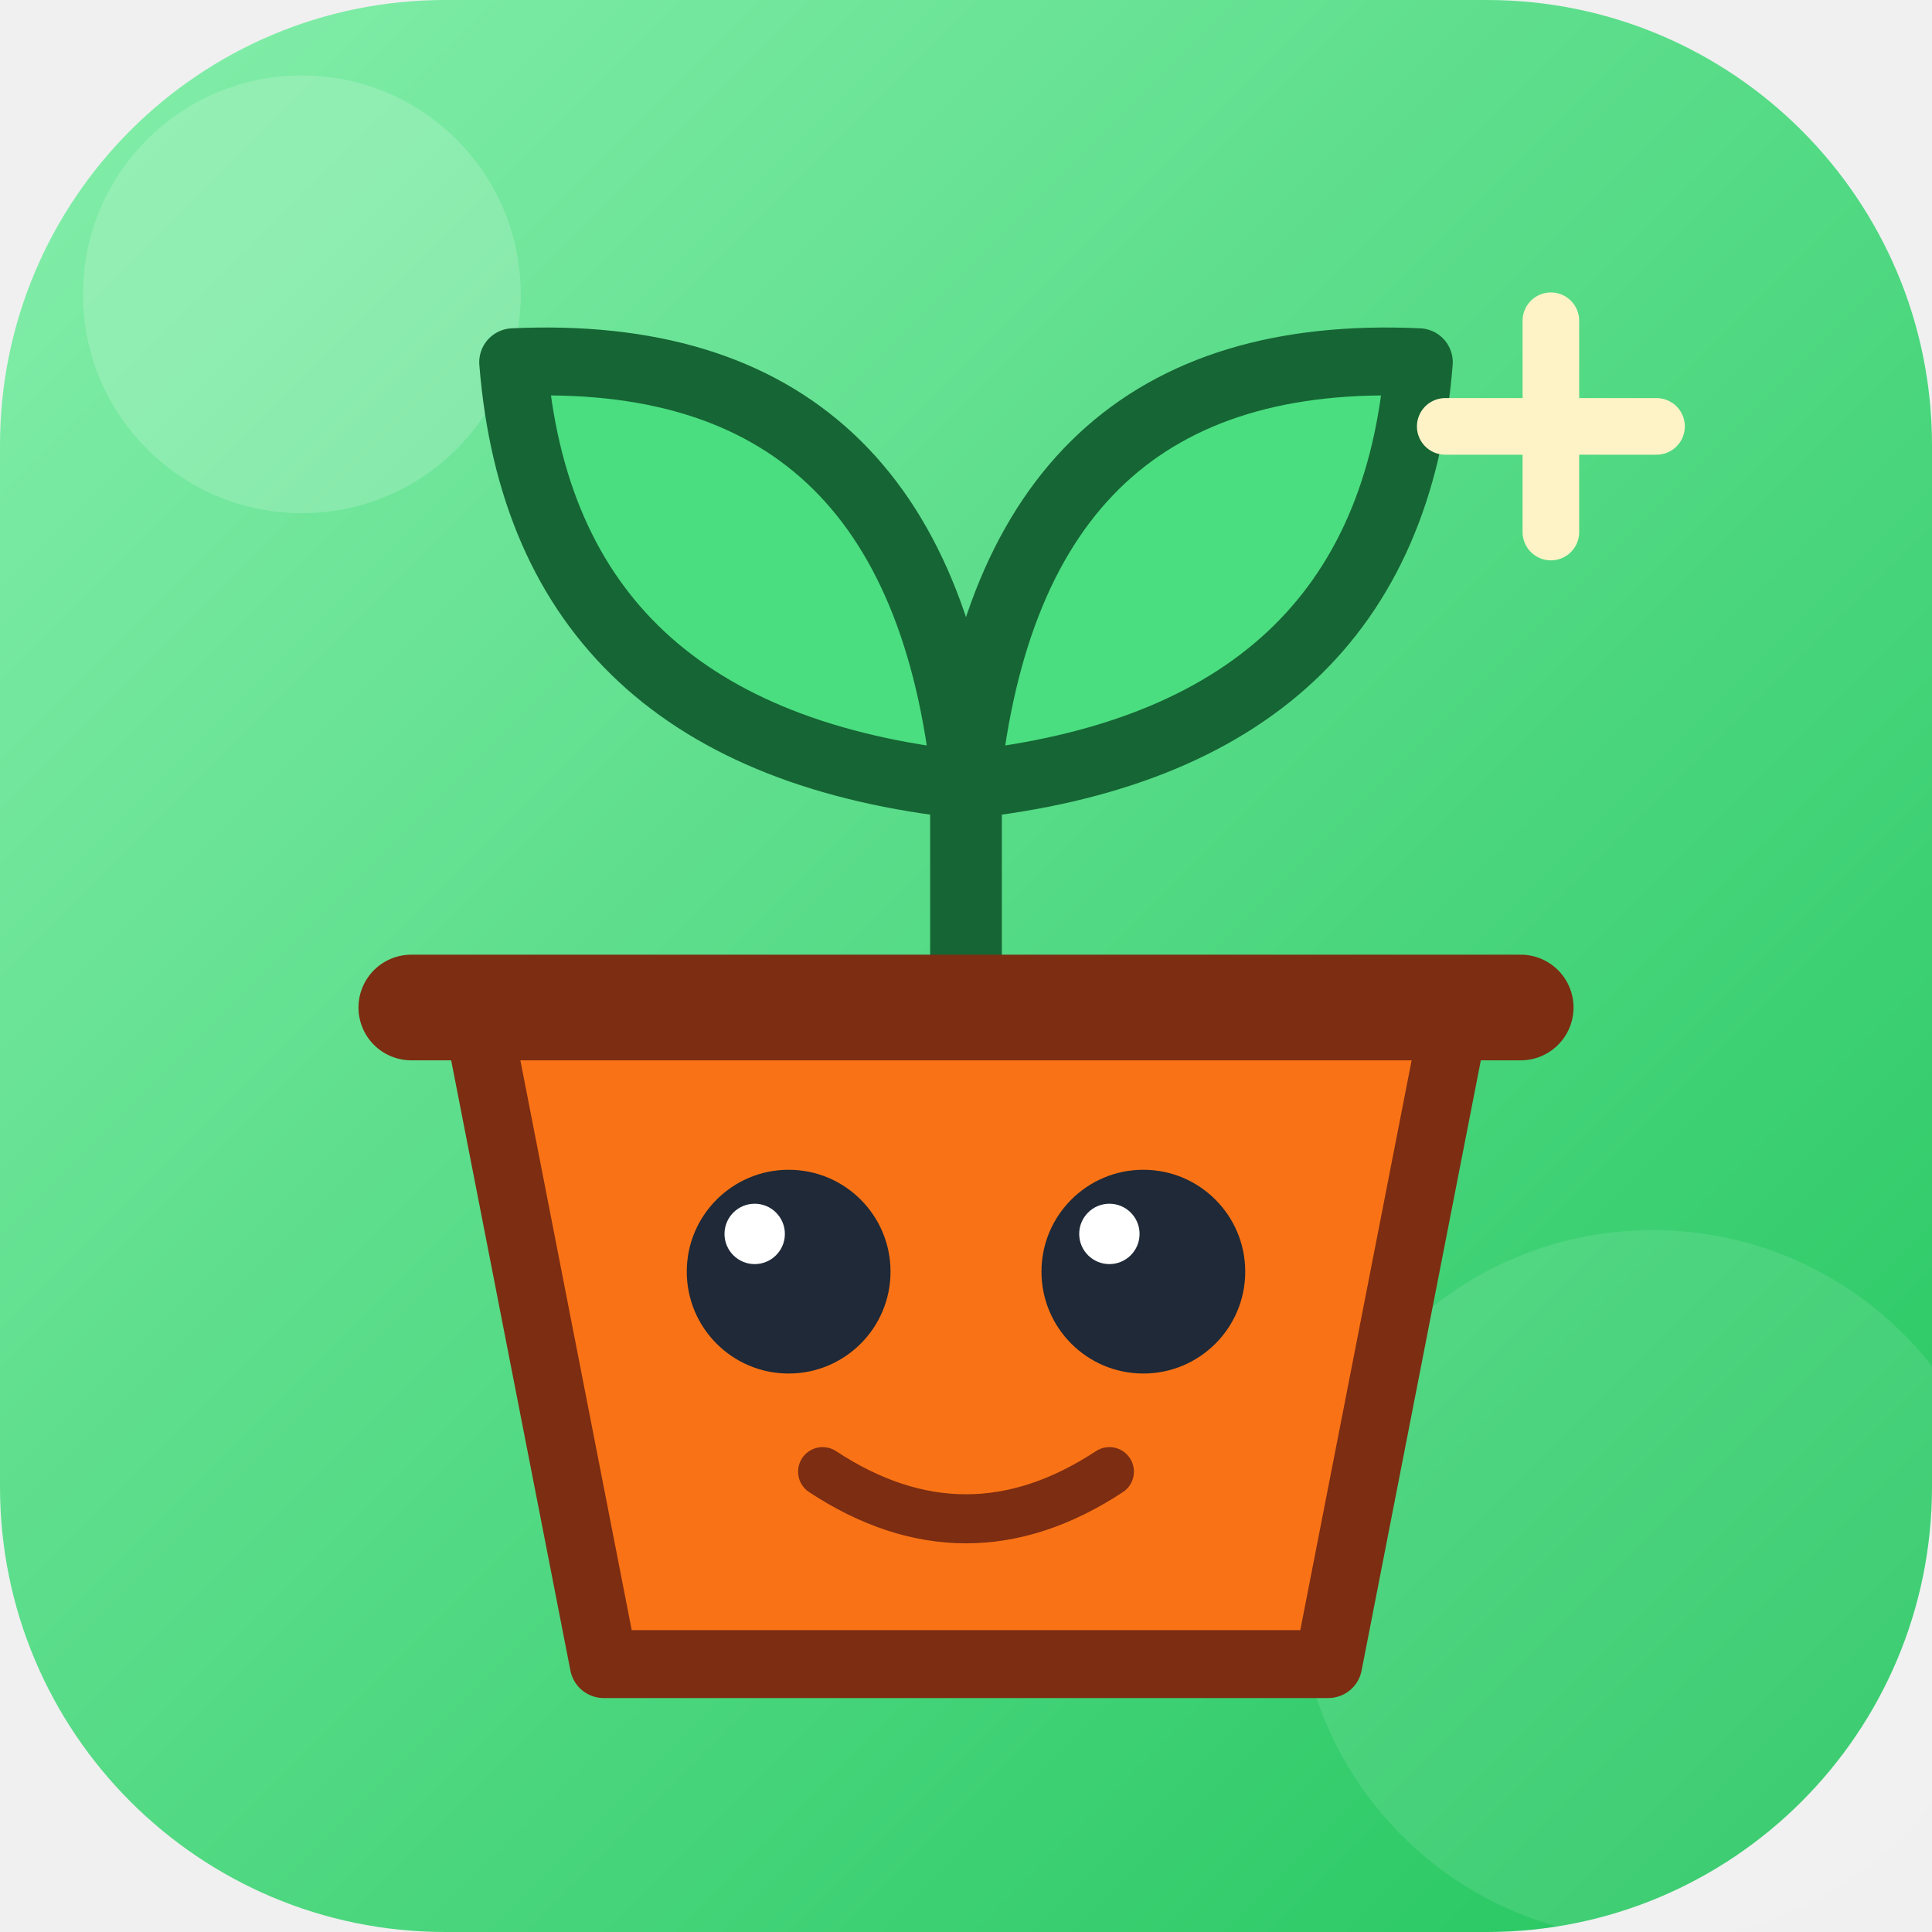
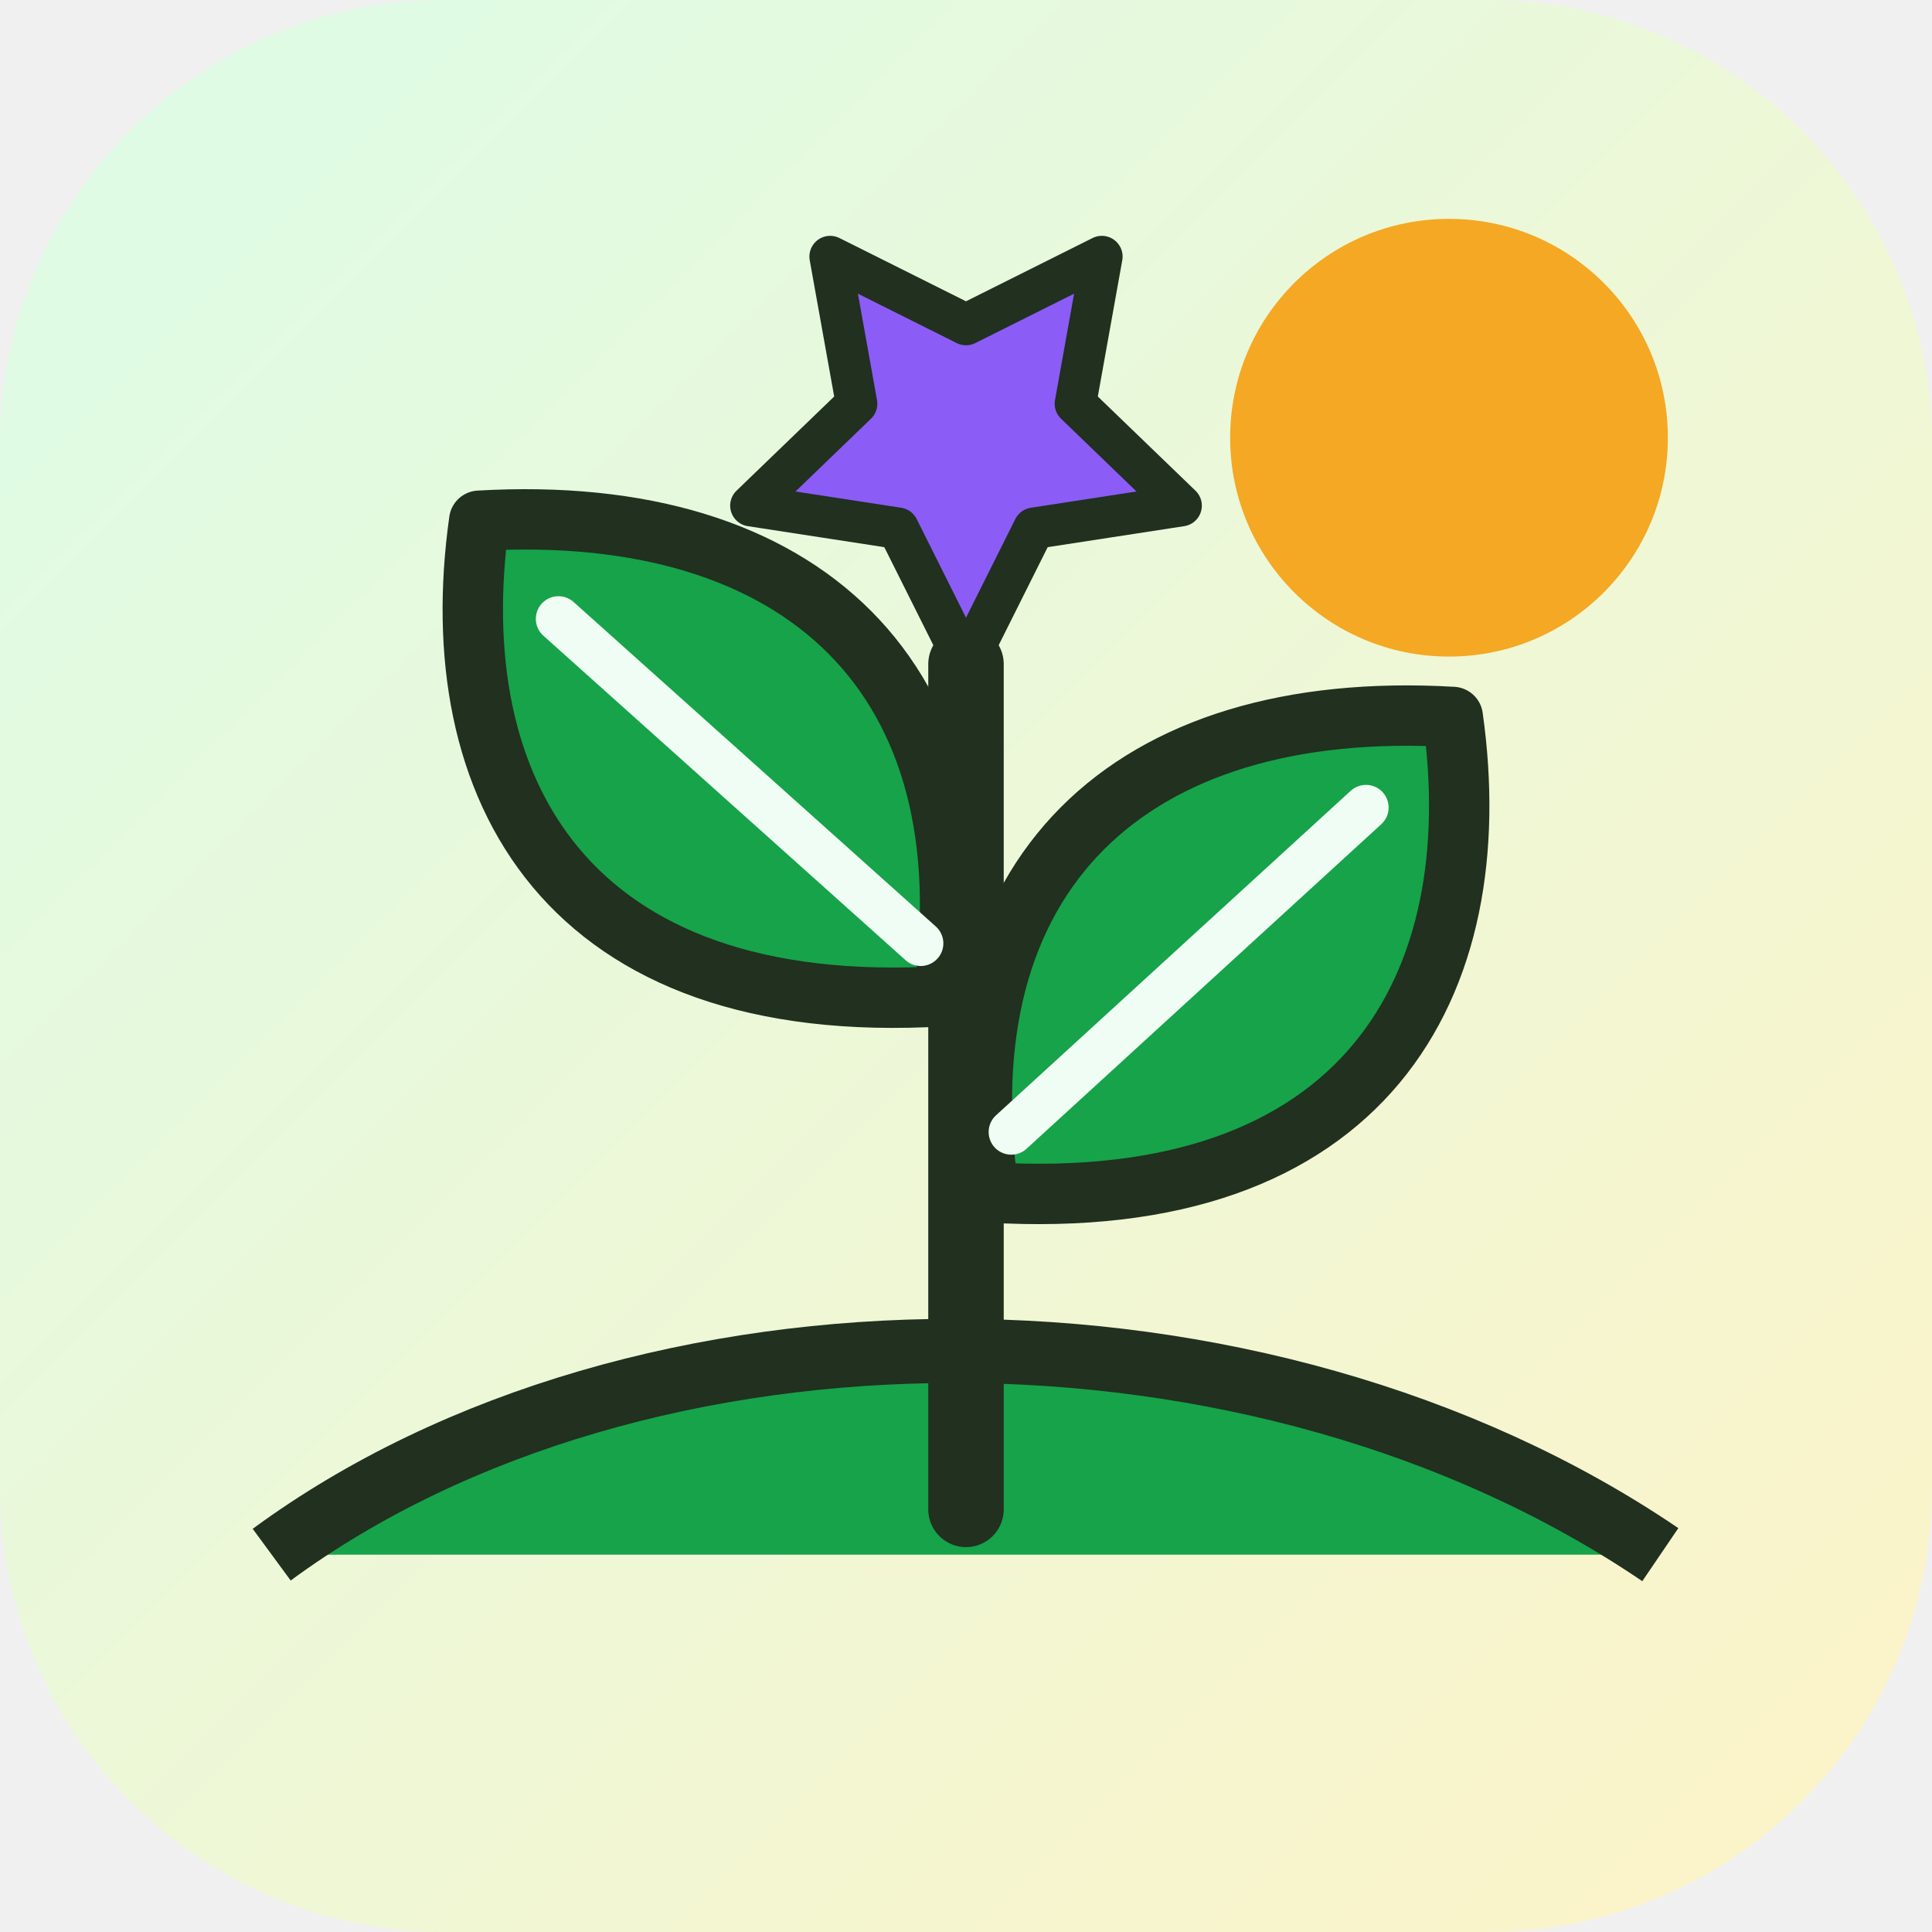
- <svg xmlns="http://www.w3.org/2000/svg" viewBox="0 0 512 512" role="img">
+ <svg xmlns="http://www.w3.org/2000/svg" viewBox="0 0 512 512">
  <defs>
-     <linearGradient id="bg-16" x1="0" y1="0" x2="1" y2="1">
-       <stop stop-color="#86EFAC" />
-       <stop offset="1" stop-color="#22C55E" />
+     <linearGradient id="bg" x2="1" y2="1">
+       <stop stop-color="#DCFCE7" />
+       <stop offset="1" stop-color="#FEF3C7" />
    </linearGradient>
  </defs>
-   <rect width="512" height="512" rx="118" fill="url(#bg-16)" />
-   <circle cx="80" cy="78" r="58" fill="#fff" opacity=".17" />
-   <circle cx="438" cy="420" r="94" fill="#fff" opacity=".1" />
-   <path d="M256 208q-12-117-120-112 8 100 120 112zM256 208q12-117 120-112-8 100-120 112z" fill="#4ADE80" stroke="#166534" stroke-width="18" stroke-linejoin="round" />
-   <path d="M256 188v91" stroke="#166534" stroke-width="19" stroke-linecap="round" />
-   <path d="M126 267h260l-34 174H160z" fill="#F97316" stroke="#7C2D12" stroke-width="18" stroke-linejoin="round" />
-   <path d="M109 267h294" stroke="#7C2D12" stroke-width="28" stroke-linecap="round" />
-   <circle cx="209" cy="337" r="27" fill="#1F2937" />
-   <circle cx="303" cy="337" r="27" fill="#1F2937" />
-   <circle cx="200" cy="327" r="8" fill="#fff" />
-   <circle cx="294" cy="327" r="8" fill="#fff" />
-   <path d="M218 390q38 25 76 0" fill="none" stroke="#7C2D12" stroke-width="13" stroke-linecap="round" />
-   <path d="M411 85v56M383 113h56" stroke="#FEF3C7" stroke-width="15" stroke-linecap="round" />
+   <rect width="512" height="512" rx="118" fill="url(#bg)" />
+   <circle cx="384" cy="116" r="58" fill="#F59E0B" opacity=".88" />
+   <path d="M72 412c98-72 262-72 368 0" fill="#16A34A" stroke="#21301F" stroke-width="17" stroke-linejoin="round" />
+   <path d="M256 400V176" stroke="#21301F" stroke-width="20" stroke-linecap="round" />
+   <path d="M250 264c-100 6-133-55-123-126 86-5 135 42 123 126zM262 316c100 6 133-55 123-126-86-5-135 42-123 126z" fill="#16A34A" stroke="#21301F" stroke-width="16" stroke-linejoin="round" />
+   <path d="M244 250 148 164M268 300l94-86" stroke="#F0FDF4" stroke-width="12" stroke-linecap="round" />
+   <path d="m256 176 18-36 39-6-28-27 7-39-36 18-36-18 7 39-28 27 39 6z" fill="#8B5CF6" stroke="#21301F" stroke-width="11" stroke-linejoin="round" />
</svg>
